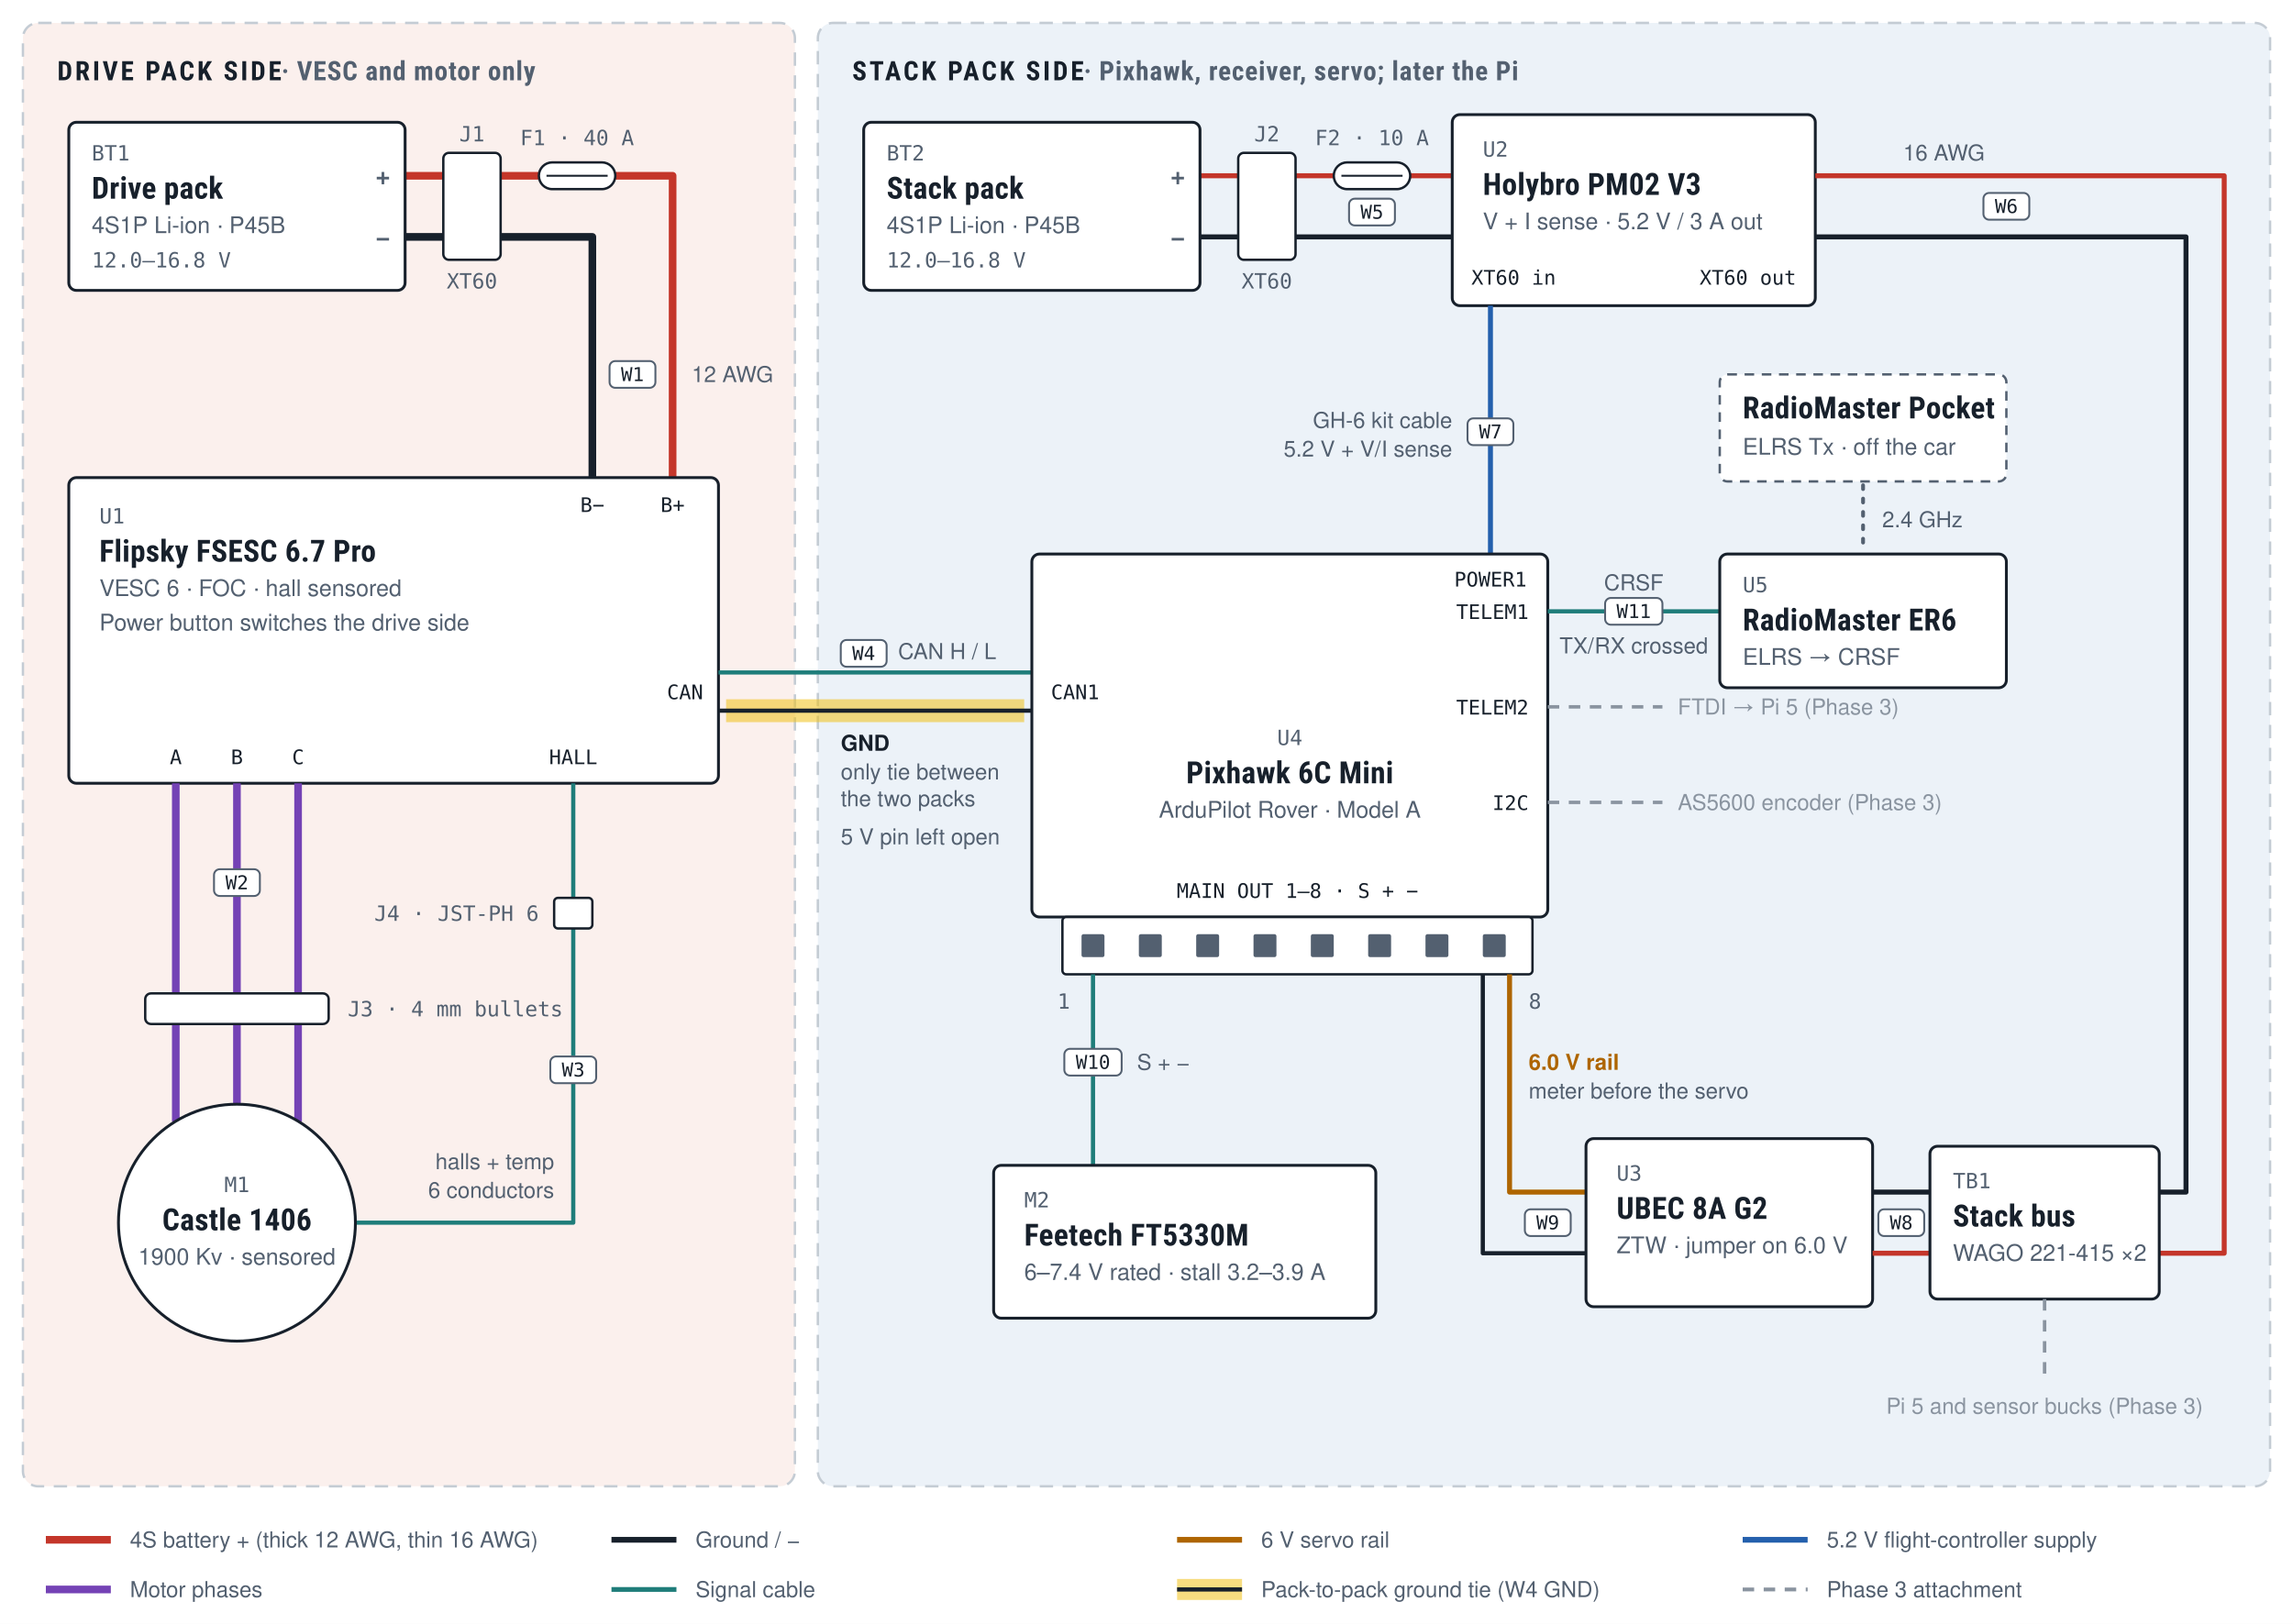
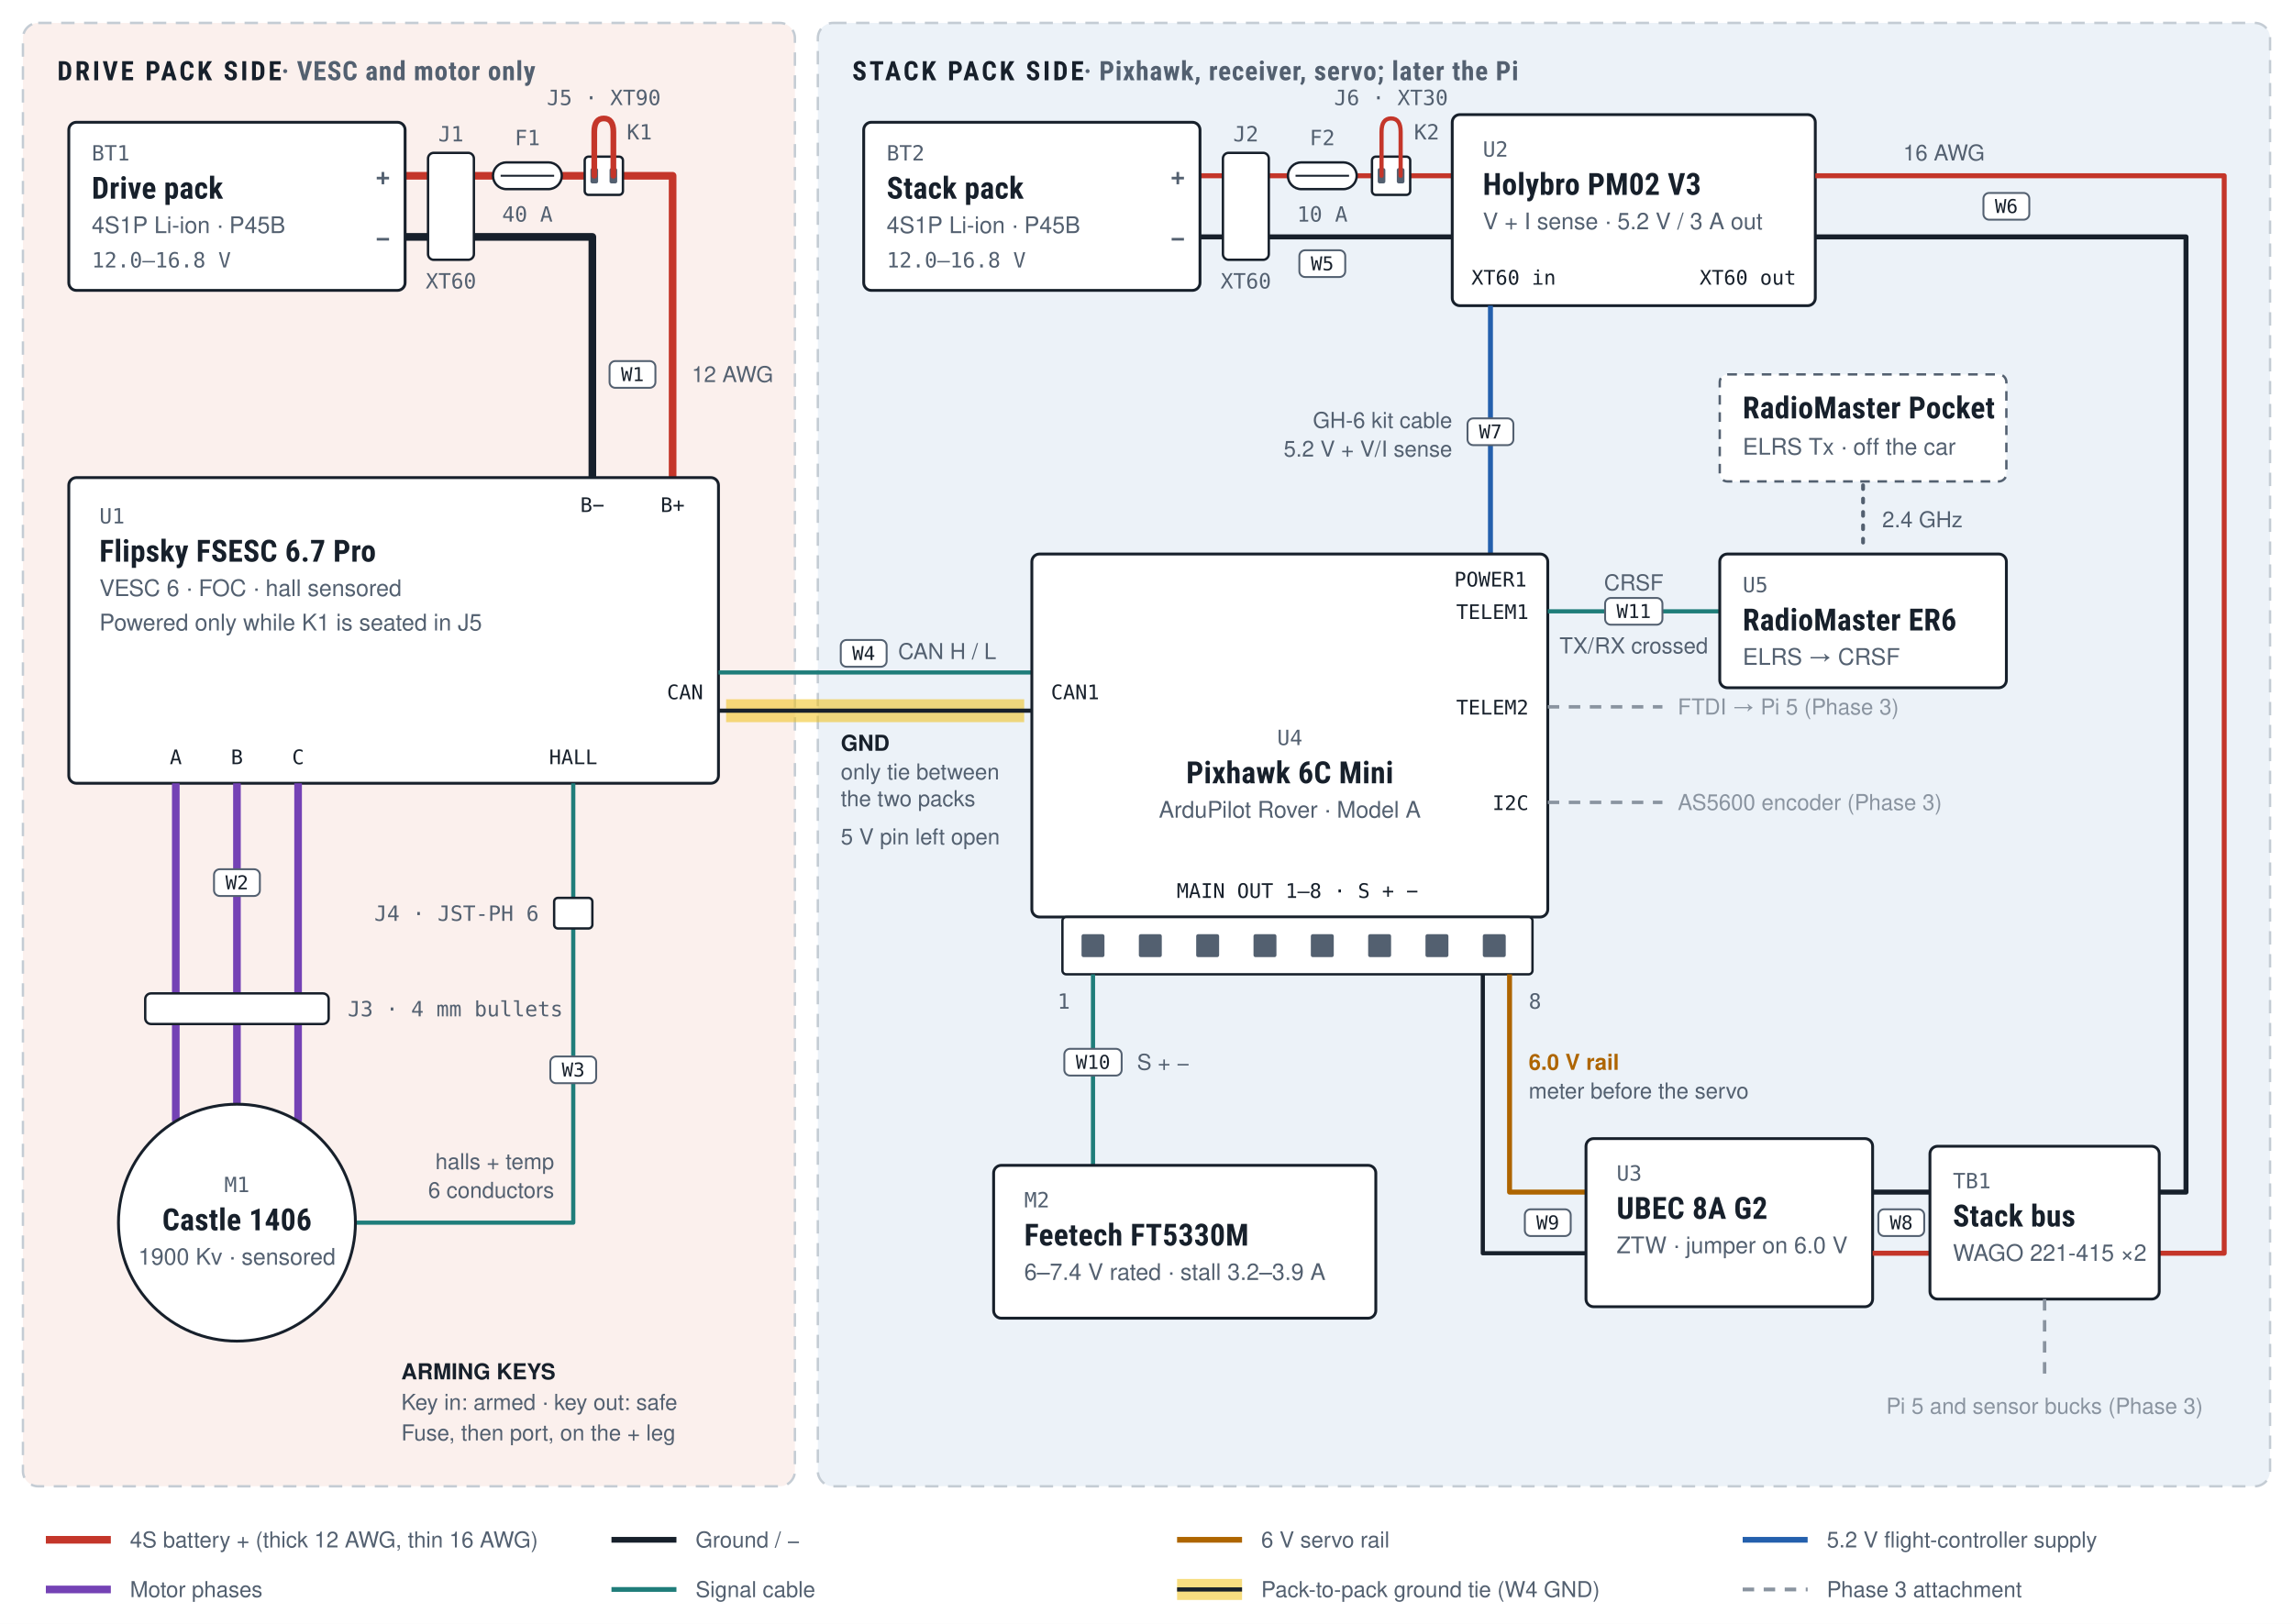
- <svg xmlns="http://www.w3.org/2000/svg" viewBox="0 0 1200 850" width="1200" height="850" role="img" aria-label="Phase 2 wiring. Drive pack through XT60 and a 40 amp fuse to the Flipsky VESC, which drives the Castle motor's three phases and reads its hall sensors. Stack pack through XT60 and a 10 amp fuse to the PM02, which powers the Pixhawk and feeds a screw-terminal stack bus; a 6 volt UBEC on that bus powers the Pixhawk servo rail, and the steering servo plugs into MAIN OUT 1. The ER6 receiver connects to TELEM1 over CRSF. The VESC connects to Pixhawk CAN1 with CAN high, CAN low and ground; that ground is the only link between the two packs.">
+ <svg xmlns="http://www.w3.org/2000/svg" viewBox="0 0 1200 850" width="1200" height="850" role="img" aria-label="Phase 2 wiring. Drive pack through XT60, a 40 amp fuse and an XT90 arming port closed by key K1 to the Flipsky VESC, which drives the Castle motor's three phases and reads its hall sensors. Stack pack through XT60, a 10 amp fuse and an XT30 arming port closed by key K2 to the PM02, which powers the Pixhawk and feeds a WAGO lever-connector stack bus; a 6 volt UBEC on that bus powers the Pixhawk servo rail, and the steering servo plugs into MAIN OUT 1. The ER6 receiver connects to TELEM1 over CRSF. The VESC connects to Pixhawk CAN1 with CAN high, CAN low and ground; that ground is the only link between the two packs.">
  <style>
.zone { stroke: #C4CCD4; stroke-width: 1.25; stroke-dasharray: 7 5; }
.zone.drive { fill: #FBF0ED; }
.zone.stack { fill: #ECF2F8; }
.box { fill: #FFFFFF; stroke: #17202B; stroke-width: 1.5; }
.box-off { fill: #FFFFFF; stroke: #536070; stroke-width: 1.25; stroke-dasharray: 5 4; }
.housing { fill: #FFFFFF; stroke: #17202B; stroke-width: 1.25; }
.pin { fill: #536070; }
.fuse-core { stroke: #17202B; stroke-width: 1; }
.w { fill: none; stroke-linejoin: round; stroke-linecap: butt; }
.pos12 { stroke: #C4362A; stroke-width: 4; }
.neg12 { stroke: #17202B; stroke-width: 4; }
.pos16 { stroke: #C4362A; stroke-width: 2.6; }
.neg16 { stroke: #17202B; stroke-width: 2.6; }
.v6 { stroke: #AE6500; stroke-width: 2.6; }
.v5 { stroke: #2460AD; stroke-width: 2.6; }
.phase { stroke: #7442B5; stroke-width: 4; }
.sig { stroke: #1F7D7A; stroke-width: 2.2; }
.gnd { stroke: #17202B; stroke-width: 2.2; }
.hl { stroke: rgba(240, 192, 24, .55); stroke-width: 12; }
.future { stroke: #8A94A0; stroke-width: 1.8; stroke-dasharray: 6 5; }
.rf { stroke: #536070; stroke-width: 2; stroke-dasharray: 2 5; stroke-linecap: round; }
.t-zone { font: 700 14px "Arial Narrow", "Roboto Condensed", "Helvetica Neue", Arial, sans-serif; letter-spacing: .1em; fill: #17202B; }
.t-zone tspan { font-weight: 600; letter-spacing: .03em; fill: #536070; }
.t-des { font: 500 11px ui-monospace, SFMono-Regular, Menlo, Consolas, monospace; fill: #536070; }
.t-name { font: 700 16px "Arial Narrow", "Roboto Condensed", "Helvetica Neue", Arial, sans-serif; fill: #17202B; letter-spacing: .01em; }
.t-sub { font: 400 12px -apple-system, "Segoe UI", Helvetica, Arial, sans-serif; fill: #536070; }
.t-port { font: 500 10.5px ui-monospace, SFMono-Regular, Menlo, Consolas, monospace; fill: #17202B; }
.t-lab { font: 500 11.5px -apple-system, "Segoe UI", Helvetica, Arial, sans-serif; fill: #536070; }
.t-lab.strong { font-weight: 600; fill: #17202B; }
.t-lab.amber { fill: #AE6500; font-weight: 600; }
.t-fut { font: 500 11.5px -apple-system, "Segoe UI", Helvetica, Arial, sans-serif; fill: #8A94A0; }
.tag rect { fill: #FFFFFF; stroke: #536070; stroke-width: 1; }
.tag text { font: 500 10px ui-monospace, SFMono-Regular, Menlo, Consolas, monospace; fill: #17202B; }
.sym { font: 600 12px ui-monospace, SFMono-Regular, Menlo, Consolas, monospace; fill: #536070; }
+ .keyloop12 { stroke: #C4362A; stroke-width: 3; stroke-linecap: round; }
+ .keyloop16 { stroke: #C4362A; stroke-width: 2.2; stroke-linecap: round; }
</style>
  <rect x="0" y="0" width="1200" height="850" fill="#FFFFFF" />
  <rect class="zone drive" x="12" y="12" width="404" height="766" rx="8" />
  <rect class="zone stack" x="428" y="12" width="760" height="766" rx="8" />
  <text class="t-zone" x="30" y="42">DRIVE PACK SIDE<tspan> · VESC and motor only</tspan>
  </text>
  <text class="t-zone" x="446" y="42">STACK PACK SIDE<tspan> · Pixhawk, receiver, servo; later the Pi</tspan>
  </text>
  <path class="w pos12" d="M212,92 H352 V250" />
  <path class="w neg12" d="M212,124 H310 V250" />
  <rect class="box" x="36" y="64" width="176" height="88" rx="4" />
  <text class="t-des" x="48" y="84">BT1</text>
  <text class="t-name" x="48" y="104">Drive pack</text>
  <text class="t-sub" x="48" y="122">4S1P Li-ion · P45B</text>
  <text class="t-des" x="48" y="140">12.0–16.8 V</text>
  <text class="sym" x="204" y="97" text-anchor="end">+</text>
  <text class="sym" x="204" y="129" text-anchor="end">−</text>
-   <rect class="housing" x="232" y="80" width="30" height="56" rx="3" />
-   <text class="t-des" x="247" y="74" text-anchor="middle">J1</text>
-   <text class="t-des" x="247" y="151" text-anchor="middle">XT60</text>
-   <rect class="housing" x="282" y="85" width="40" height="14" rx="7" />
-   <line class="fuse-core" x1="286" y1="92" x2="318" y2="92" />
-   <text class="t-des" x="302" y="76" text-anchor="middle">F1 · 40 A</text>
+   <rect class="housing" x="224" y="80" width="24" height="56" rx="3" />
+   <text class="t-des" x="236" y="74" text-anchor="middle">J1</text>
+   <text class="t-des" x="236" y="151" text-anchor="middle">XT60</text>
+   <rect class="housing" x="258" y="85" width="36" height="14" rx="7" />
+   <line class="fuse-core" x1="262" y1="92" x2="290" y2="92" />
+   <text class="t-des" x="276" y="76" text-anchor="middle">F1</text>
+   <text class="t-des" x="276" y="116" text-anchor="middle">40 A</text>
+   <rect class="housing" x="306" y="82" width="20" height="20" rx="2" />
+   <rect class="pin" x="309" y="88" width="4" height="8" rx="1" />
+   <rect class="pin" x="319" y="88" width="4" height="8" rx="1" />
+   <path class="w keyloop12" d="M311,92 V69 Q311,62 316,62 Q321,62 321,69 V92" />
+   <text class="t-des" x="328" y="73">K1</text>
+   <text class="t-des" x="316" y="55" text-anchor="middle">J5 · XT90</text>
  <g class="tag">
    <rect x="319" y="189" width="24" height="14" rx="3" />
    <text x="331" y="199.5" text-anchor="middle">W1</text>
  </g>
  <text class="t-lab" x="362" y="200">12 AWG</text>
  <rect class="box" x="36" y="250" width="340" height="160" rx="4" />
  <text class="t-des" x="52" y="274">U1</text>
  <text class="t-name" x="52" y="294">Flipsky FSESC 6.7 Pro</text>
  <text class="t-sub" x="52" y="312">VESC 6 · FOC · hall sensored</text>
-   <text class="t-sub" x="52" y="330">Power button switches the drive side</text>
+   <text class="t-sub" x="52" y="330">Powered only while K1 is seated in J5</text>
  <text class="t-port" x="310" y="268" text-anchor="middle">B−</text>
  <text class="t-port" x="352" y="268" text-anchor="middle">B+</text>
  <text class="t-port" x="368" y="366" text-anchor="end">CAN</text>
  <text class="t-port" x="92" y="400" text-anchor="middle">A</text>
  <text class="t-port" x="124" y="400" text-anchor="middle">B</text>
  <text class="t-port" x="156" y="400" text-anchor="middle">C</text>
  <text class="t-port" x="300" y="400" text-anchor="middle">HALL</text>
  <path class="w phase" d="M92,410 V587" />
  <path class="w phase" d="M124,410 V578" />
  <path class="w phase" d="M156,410 V587" />
  <g class="tag">
    <rect x="112" y="455" width="24" height="14" rx="3" />
    <text x="124" y="465.5" text-anchor="middle">W2</text>
  </g>
  <rect class="housing" x="76" y="520" width="96" height="16" rx="3" />
  <text class="t-des" x="182" y="532">J3 · 4 mm bullets</text>
  <path class="w sig" d="M300,410 V640 H186" />
  <rect class="housing" x="290" y="470" width="20" height="16" rx="2" />
  <text class="t-des" x="282" y="482" text-anchor="end">J4 · JST-PH 6</text>
  <g class="tag">
    <rect x="288" y="553" width="24" height="14" rx="3" />
    <text x="300" y="563.5" text-anchor="middle">W3</text>
  </g>
  <text class="t-lab" x="290" y="612" text-anchor="end">halls + temp</text>
  <text class="t-lab" x="290" y="627" text-anchor="end">6 conductors</text>
  <circle class="box" cx="124" cy="640" r="62" />
  <text class="t-des" x="124" y="624" text-anchor="middle">M1</text>
  <text class="t-name" x="124" y="644" text-anchor="middle">Castle 1406</text>
  <text class="t-sub" x="124" y="662" text-anchor="middle">1900 Kv · sensored</text>
+   <text class="t-lab strong" x="210" y="722">ARMING KEYS</text>
+   <text class="t-lab" x="210" y="738">Key in: armed · key out: safe</text>
+   <text class="t-lab" x="210" y="754">Fuse, then port, on the + leg</text>
  <path class="w sig" d="M376,352 H540" />
  <path class="w hl" d="M380,372 H536" />
  <path class="w gnd" d="M376,372 H540" />
  <g class="tag">
    <rect x="440" y="335" width="24" height="14" rx="3" />
    <text x="452" y="345.5" text-anchor="middle">W4</text>
  </g>
  <text class="t-lab" x="470" y="345">CAN H / L</text>
  <text class="t-lab strong" x="440" y="393">GND</text>
  <text class="t-lab" x="440" y="408">only tie between</text>
  <text class="t-lab" x="440" y="422">the two packs</text>
  <text class="t-lab" x="440" y="442">5 V pin left open</text>
  <path class="w pos16" d="M628,92 H760" />
  <path class="w neg16" d="M628,124 H760" />
  <rect class="box" x="452" y="64" width="176" height="88" rx="4" />
  <text class="t-des" x="464" y="84">BT2</text>
  <text class="t-name" x="464" y="104">Stack pack</text>
  <text class="t-sub" x="464" y="122">4S1P Li-ion · P45B</text>
  <text class="t-des" x="464" y="140">12.0–16.8 V</text>
  <text class="sym" x="620" y="97" text-anchor="end">+</text>
  <text class="sym" x="620" y="129" text-anchor="end">−</text>
-   <rect class="housing" x="648" y="80" width="30" height="56" rx="3" />
-   <text class="t-des" x="663" y="74" text-anchor="middle">J2</text>
-   <text class="t-des" x="663" y="151" text-anchor="middle">XT60</text>
-   <rect class="housing" x="698" y="85" width="40" height="14" rx="7" />
-   <line class="fuse-core" x1="702" y1="92" x2="734" y2="92" />
-   <text class="t-des" x="718" y="76" text-anchor="middle">F2 · 10 A</text>
-   <g class="tag">
-     <rect x="706" y="104" width="24" height="14" rx="3" />
-     <text x="718" y="114.5" text-anchor="middle">W5</text>
-   </g>
+   <rect class="housing" x="640" y="80" width="24" height="56" rx="3" />
+   <text class="t-des" x="652" y="74" text-anchor="middle">J2</text>
+   <text class="t-des" x="652" y="151" text-anchor="middle">XT60</text>
+   <rect class="housing" x="674" y="85" width="36" height="14" rx="7" />
+   <line class="fuse-core" x1="678" y1="92" x2="706" y2="92" />
+   <text class="t-des" x="692" y="76" text-anchor="middle">F2</text>
+   <text class="t-des" x="692" y="116" text-anchor="middle">10 A</text>
+   <g class="tag">
+     <rect x="680" y="131" width="24" height="14" rx="3" />
+     <text x="692" y="141.5" text-anchor="middle">W5</text>
+   </g>
+   <rect class="housing" x="718" y="82" width="20" height="20" rx="2" />
+   <rect class="pin" x="721" y="88" width="4" height="8" rx="1" />
+   <rect class="pin" x="731" y="88" width="4" height="8" rx="1" />
+   <path class="w keyloop16" d="M723,92 V69 Q723,62 728,62 Q733,62 733,69 V92" />
+   <text class="t-des" x="740" y="73">K2</text>
+   <text class="t-des" x="728" y="55" text-anchor="middle">J6 · XT30</text>
  <rect class="box" x="760" y="60" width="190" height="100" rx="4" />
  <text class="t-des" x="776" y="82">U2</text>
  <text class="t-name" x="776" y="102">Holybro PM02 V3</text>
  <text class="t-sub" x="776" y="120">V + I sense · 5.2 V / 3 A out</text>
  <text class="t-port" x="770" y="149">XT60 in</text>
  <text class="t-port" x="940" y="149" text-anchor="end">XT60 out</text>
  <path class="w pos16" d="M950,92 H1164 V656 H1130" />
  <path class="w neg16" d="M950,124 H1144 V624 H1130" />
  <text class="t-lab" x="996" y="84">16 AWG</text>
  <g class="tag">
    <rect x="1038" y="101" width="24" height="14" rx="3" />
    <text x="1050" y="111.5" text-anchor="middle">W6</text>
  </g>
  <path class="w v5" d="M780,160 V290" />
  <g class="tag">
    <rect x="768" y="219" width="24" height="14" rx="3" />
    <text x="780" y="229.5" text-anchor="middle">W7</text>
  </g>
  <text class="t-lab" x="760" y="224" text-anchor="end">GH-6 kit cable</text>
  <text class="t-lab" x="760" y="239" text-anchor="end">5.2 V + V/I sense</text>
  <rect class="box-off" x="900" y="196" width="150" height="56" rx="4" />
  <text class="t-name" x="912" y="219">RadioMaster Pocket</text>
  <text class="t-sub" x="912" y="238">ELRS Tx · off the car</text>
  <path class="w rf" d="M975,254 V288" />
  <text class="t-lab" x="985" y="276">2.4 GHz</text>
  <rect class="box" x="540" y="290" width="270" height="190" rx="4" />
  <text class="t-port" x="780" y="307" text-anchor="middle">POWER1</text>
  <text class="t-port" x="800" y="324" text-anchor="end">TELEM1</text>
  <text class="t-port" x="800" y="374" text-anchor="end">TELEM2</text>
  <text class="t-port" x="800" y="424" text-anchor="end">I2C</text>
  <text class="t-port" x="550" y="366">CAN1</text>
  <text class="t-des" x="675" y="390" text-anchor="middle">U4</text>
  <text class="t-name" x="675" y="410" text-anchor="middle">Pixhawk 6C Mini</text>
  <text class="t-sub" x="675" y="428" text-anchor="middle">ArduPilot Rover · Model A</text>
  <text class="t-port" x="679" y="470" text-anchor="middle">MAIN OUT 1–8 · S + −</text>
  <rect class="housing" x="556" y="480" width="246" height="30" rx="2" />
  <rect class="pin" x="566" y="489" width="12" height="12" rx="1" />
  <rect class="pin" x="596" y="489" width="12" height="12" rx="1" />
  <rect class="pin" x="626" y="489" width="12" height="12" rx="1" />
  <rect class="pin" x="656" y="489" width="12" height="12" rx="1" />
  <rect class="pin" x="686" y="489" width="12" height="12" rx="1" />
  <rect class="pin" x="716" y="489" width="12" height="12" rx="1" />
  <rect class="pin" x="746" y="489" width="12" height="12" rx="1" />
  <rect class="pin" x="776" y="489" width="12" height="12" rx="1" />
  <text class="t-des" x="560" y="528" text-anchor="end">1</text>
  <text class="t-des" x="800" y="528">8</text>
  <path class="w sig" d="M810,320 H900" />
  <text class="t-lab" x="855" y="309" text-anchor="middle">CRSF</text>
  <g class="tag">
    <rect x="840" y="313" width="30" height="14" rx="3" />
    <text x="855" y="323.5" text-anchor="middle">W11</text>
  </g>
  <text class="t-lab" x="855" y="342" text-anchor="middle">TX/RX crossed</text>
  <rect class="box" x="900" y="290" width="150" height="70" rx="4" />
  <text class="t-des" x="912" y="310">U5</text>
  <text class="t-name" x="912" y="330">RadioMaster ER6</text>
  <text class="t-sub" x="912" y="348">ELRS → CRSF</text>
  <path class="w future" d="M810,370 H870" />
  <text class="t-fut" x="878" y="374">FTDI → Pi 5 (Phase 3)</text>
  <path class="w future" d="M810,420 H870" />
  <text class="t-fut" x="878" y="424">AS5600 encoder (Phase 3)</text>
  <path class="w sig" d="M572,510 V610" />
  <g class="tag">
    <rect x="557" y="549" width="30" height="14" rx="3" />
    <text x="572" y="559.5" text-anchor="middle">W10</text>
  </g>
  <text class="t-lab" x="595" y="560">S + −</text>
  <rect class="box" x="520" y="610" width="200" height="80" rx="4" />
  <text class="t-des" x="536" y="632">M2</text>
  <text class="t-name" x="536" y="652">Feetech FT5330M</text>
  <text class="t-sub" x="536" y="670">6–7.4 V rated · stall 3.2–3.9 A</text>
  <path class="w v6" d="M830,624 H790 V510" />
  <path class="w gnd" d="M830,656 H776 V510" />
  <g class="tag">
    <rect x="798" y="633" width="24" height="14" rx="3" />
    <text x="810" y="643.5" text-anchor="middle">W9</text>
  </g>
  <text class="t-lab amber" x="800" y="560">6.0 V rail</text>
  <text class="t-lab" x="800" y="575">meter before the servo</text>
  <rect class="box" x="830" y="596" width="150" height="88" rx="4" />
  <text class="t-des" x="846" y="618">U3</text>
  <text class="t-name" x="846" y="638">UBEC 8A G2</text>
  <text class="t-sub" x="846" y="656">ZTW · jumper on 6.0 V</text>
  <path class="w neg16" d="M1010,624 H980" />
  <path class="w pos16" d="M1010,656 H980" />
  <g class="tag">
    <rect x="983" y="633" width="24" height="14" rx="3" />
    <text x="995" y="643.5" text-anchor="middle">W8</text>
  </g>
  <rect class="box" x="1010" y="600" width="120" height="80" rx="4" />
  <text class="t-des" x="1022" y="622">TB1</text>
  <text class="t-name" x="1022" y="642">Stack bus</text>
  <text class="t-sub" x="1022" y="660">WAGO 221-415 ×2</text>
  <path class="w future" d="M1070,680 V722" />
  <text class="t-fut" x="1070" y="740" text-anchor="middle">Pi 5 and sensor bucks (Phase 3)</text>
  <g transform="translate(24,806)">
    <line x1="0" y1="0" x2="34" y2="0" stroke="#C4362A" stroke-width="4" />
    <text class="t-lab" x="44" y="4">4S battery + (thick 12 AWG, thin 16 AWG)</text>
  </g>
  <g transform="translate(320,806)">
    <line x1="0" y1="0" x2="34" y2="0" stroke="#17202B" stroke-width="3" />
    <text class="t-lab" x="44" y="4">Ground / −</text>
  </g>
  <g transform="translate(616,806)">
    <line x1="0" y1="0" x2="34" y2="0" stroke="#AE6500" stroke-width="3" />
    <text class="t-lab" x="44" y="4">6 V servo rail</text>
  </g>
  <g transform="translate(912,806)">
    <line x1="0" y1="0" x2="34" y2="0" stroke="#2460AD" stroke-width="3" />
    <text class="t-lab" x="44" y="4">5.2 V flight-controller supply</text>
  </g>
  <g transform="translate(24,832)">
    <line x1="0" y1="0" x2="34" y2="0" stroke="#7442B5" stroke-width="4" />
    <text class="t-lab" x="44" y="4">Motor phases</text>
  </g>
  <g transform="translate(320,832)">
    <line x1="0" y1="0" x2="34" y2="0" stroke="#1F7D7A" stroke-width="2.5" />
    <text class="t-lab" x="44" y="4">Signal cable</text>
  </g>
  <g transform="translate(616,832)">
    <line x1="0" y1="0" x2="34" y2="0" stroke="rgba(240, 192, 24, .55)" stroke-width="11" />
    <line x1="0" y1="0" x2="34" y2="0" stroke="#17202B" stroke-width="2.2" />
    <text class="t-lab" x="44" y="4">Pack-to-pack ground tie (W4 GND)</text>
  </g>
  <g transform="translate(912,832)">
    <line x1="0" y1="0" x2="34" y2="0" stroke="#8A94A0" stroke-width="2" stroke-dasharray="6 5" />
    <text class="t-lab" x="44" y="4">Phase 3 attachment</text>
  </g>
</svg>
